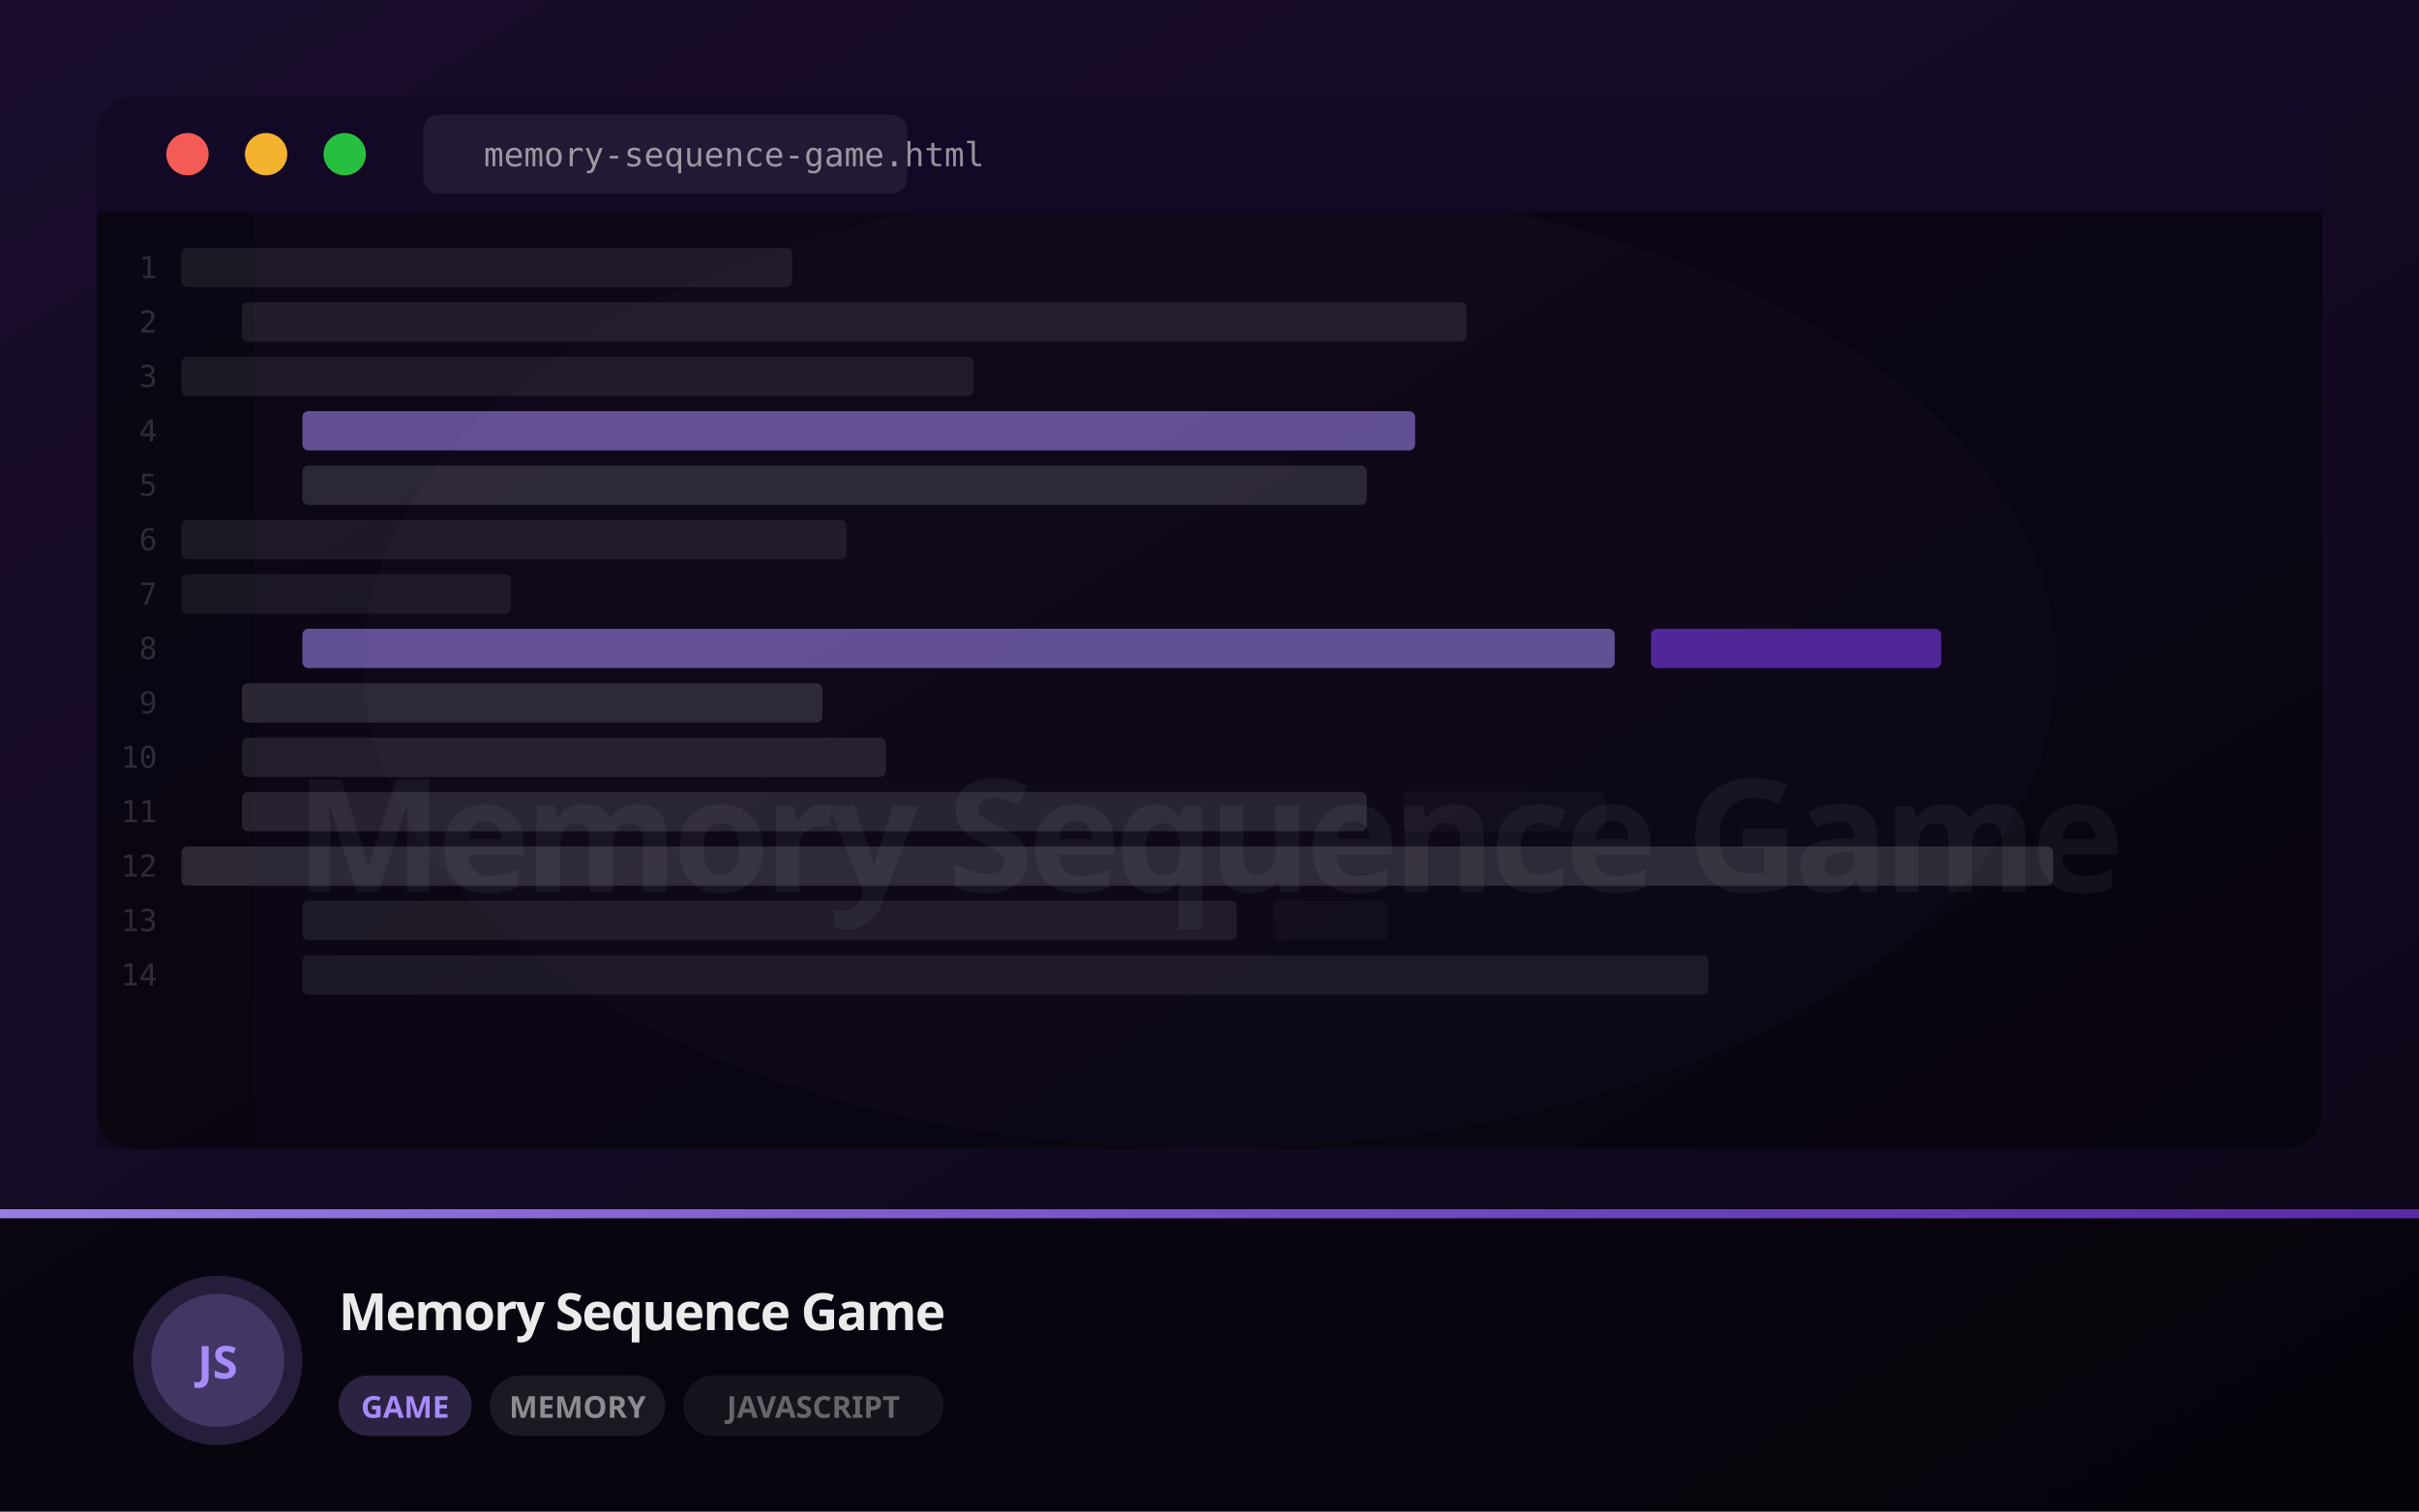
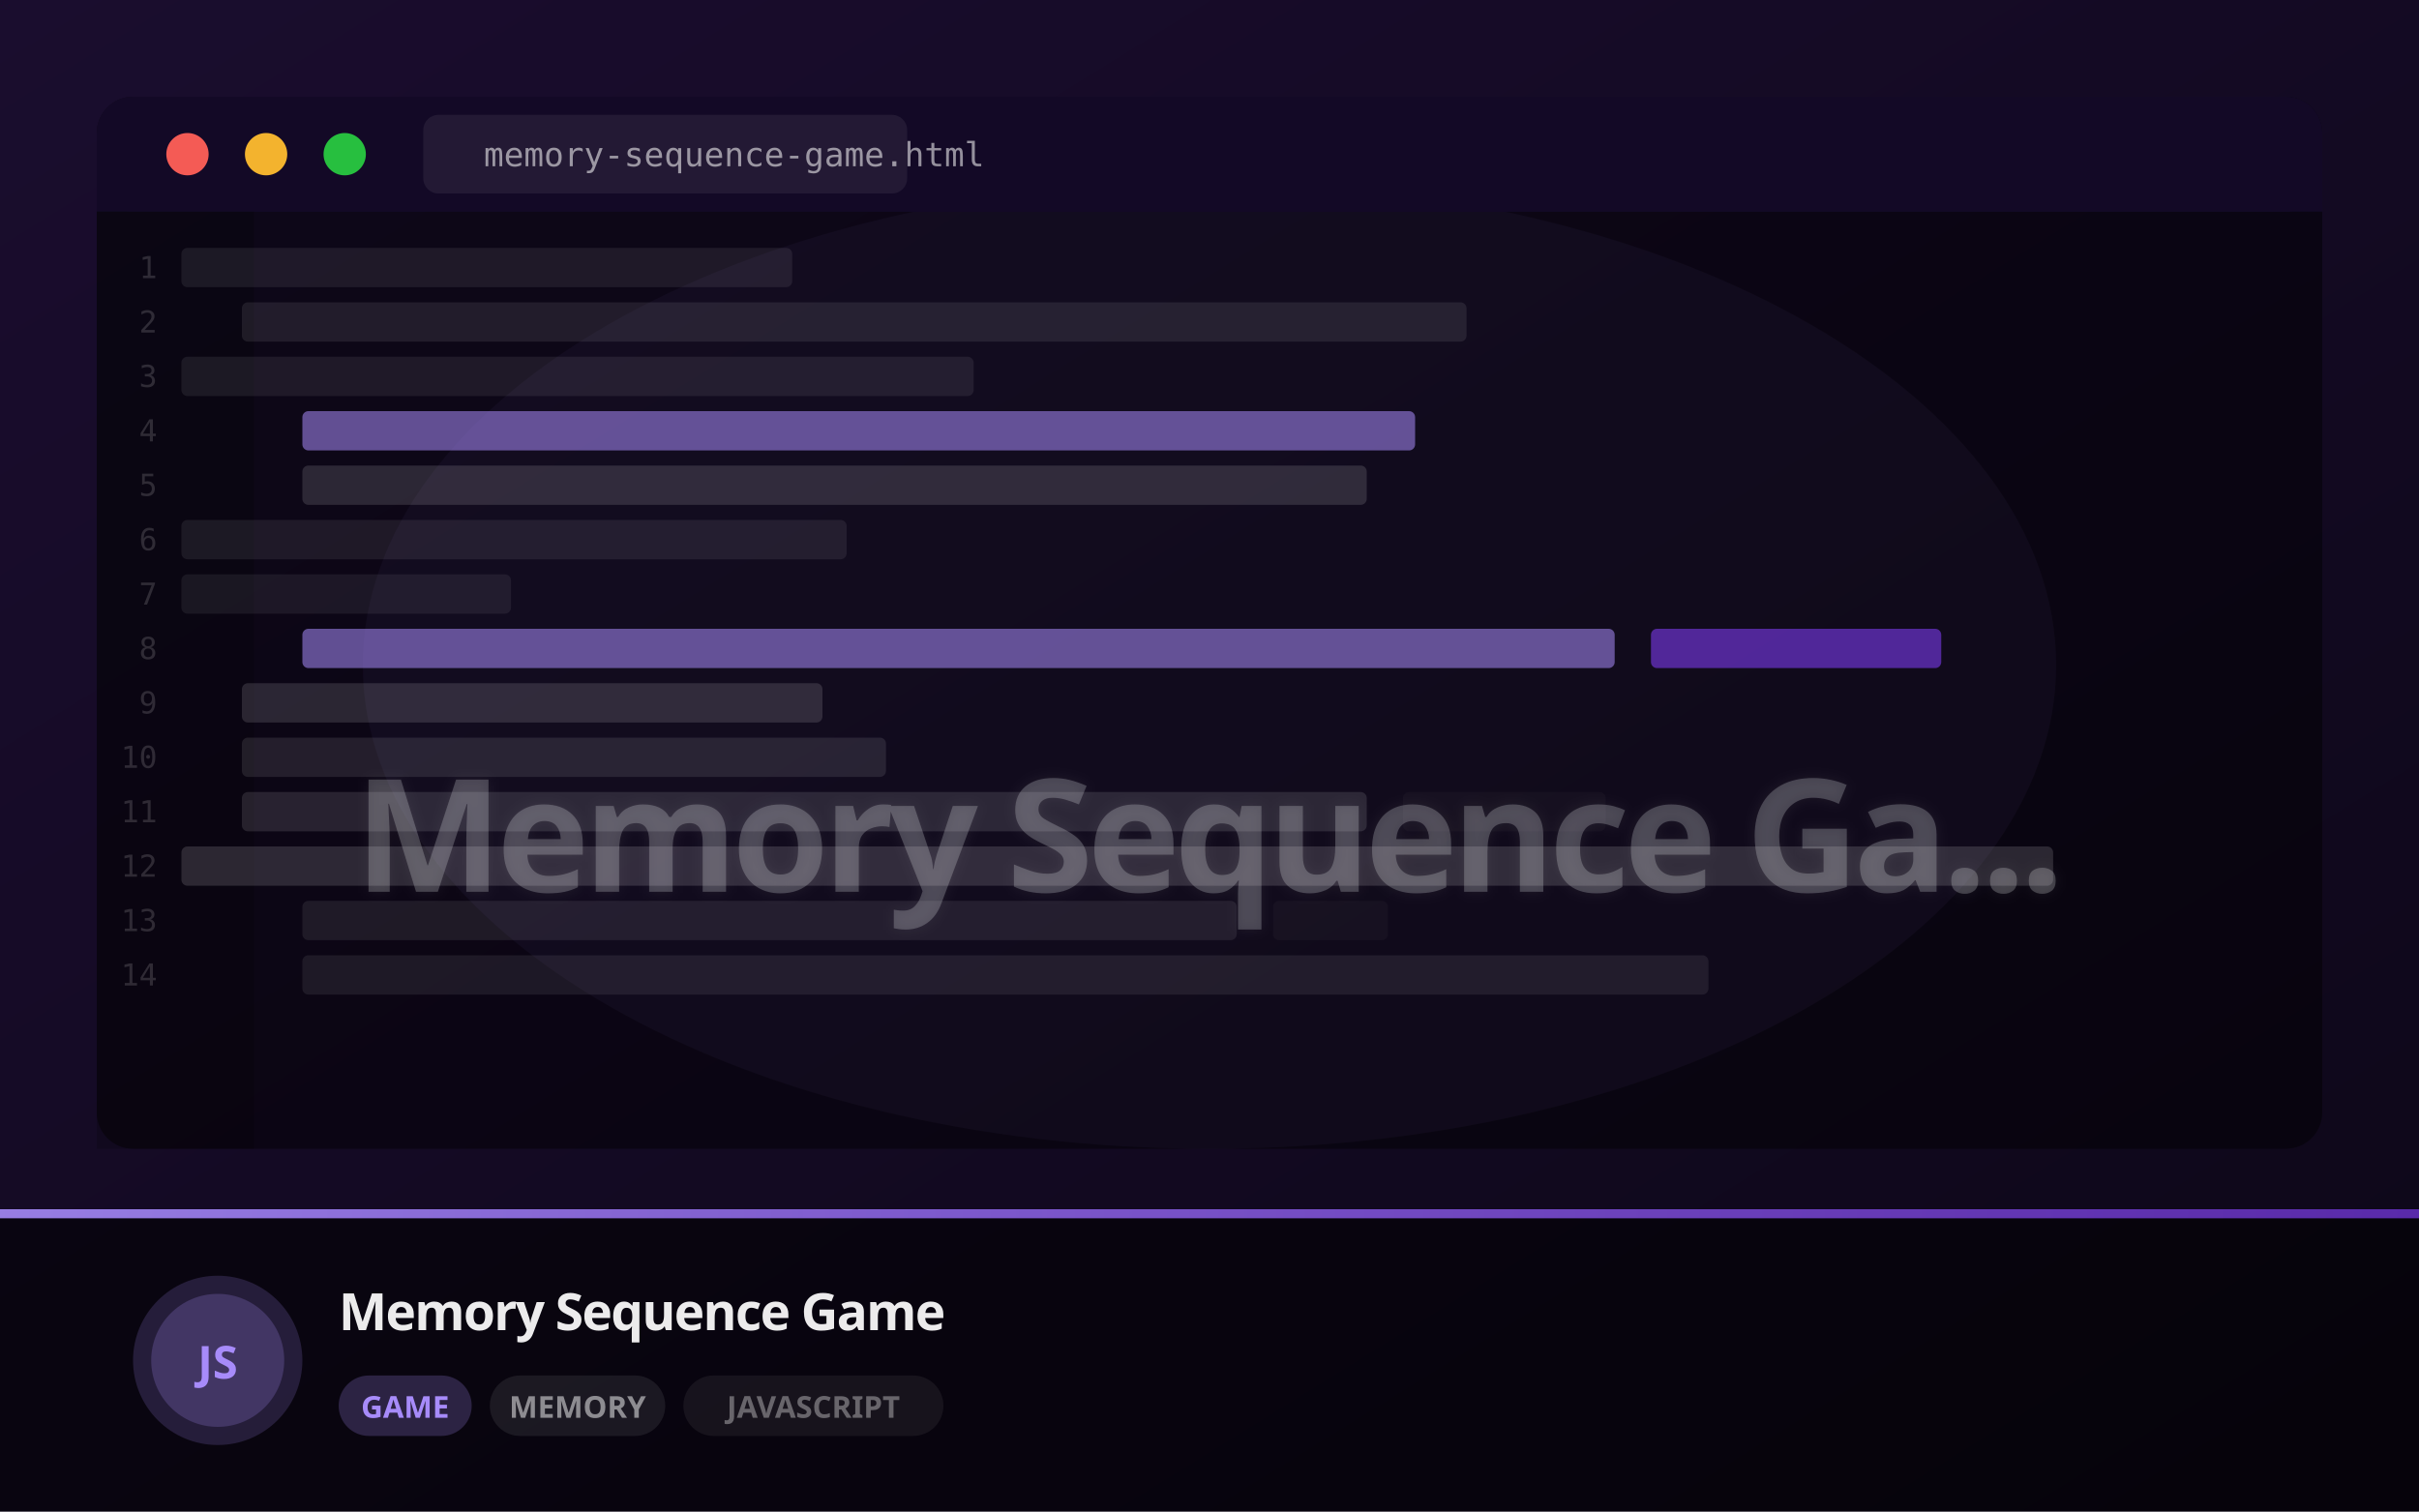
<svg xmlns="http://www.w3.org/2000/svg" width="800" height="500" viewBox="0 0 800 500">
  <defs>
    <linearGradient id="g" x1="0%" y1="0%" x2="100%" y2="100%">
      <stop offset="0%" stop-color="#1a0d2e" />
      <stop offset="100%" stop-color="#0d0718" />
    </linearGradient>
    <linearGradient id="bar" x1="0%" y1="0%" x2="100%" y2="0%">
      <stop offset="0%" stop-color="#a78bfa" stop-opacity="0.9" />
      <stop offset="100%" stop-color="#7c3aed" stop-opacity="0.7" />
    </linearGradient>
    <clipPath id="clip">
      <rect width="800" height="500" rx="0" />
    </clipPath>
+     <filter id="softText">
+       <feGaussianBlur stdDeviation="2" />
+     </filter>
  </defs>
  <rect width="800" height="500" fill="url(#g)" clip-path="url(#clip)" />
-   <ellipse cx="400" cy="220" rx="280" ry="160" fill="#a78bfa" opacity="0.04" />
+   <ellipse cx="400" cy="220" rx="280" ry="160" fill="#a78bfa" opacity="0.08" />
  <rect x="32" y="32" width="736" height="348" rx="12" fill="rgba(0,0,0,0.45)" />
  <rect x="32" y="32" width="736" height="38" rx="12" fill="#130926" />
  <rect x="32" y="56" width="736" height="14" fill="#130926" />
  <circle cx="62" cy="51" r="7" fill="#ff5f57" opacity="0.95" />
  <circle cx="88" cy="51" r="7" fill="#febc2e" opacity="0.95" />
  <circle cx="114" cy="51" r="7" fill="#28c840" opacity="0.95" />
  <rect x="140" y="38" width="160" height="26" rx="5" fill="rgba(255,255,255,0.07)" />
  <text x="160" y="55" fill="rgba(255,255,255,0.55)" font-size="11" font-family="monospace">memory-sequence-game.html</text>
  <rect x="32" y="70" width="52" height="310" fill="rgba(0,0,0,0.2)" />
  <text x="52" y="92" text-anchor="end" fill="rgba(255,255,255,0.15)" font-size="10" font-family="monospace">1</text>
  <rect x="60" y="82" width="202" height="13" rx="2" fill="rgba(255,255,255,0.076)" opacity="1" />
  <text x="52" y="110" text-anchor="end" fill="rgba(255,255,255,0.15)" font-size="10" font-family="monospace">2</text>
  <rect x="80" y="100" width="405" height="13" rx="2" fill="rgba(255,255,255,0.087)" opacity="1" />
  <text x="52" y="128" text-anchor="end" fill="rgba(255,255,255,0.15)" font-size="10" font-family="monospace">3</text>
  <rect x="60" y="118" width="262" height="13" rx="2" fill="rgba(255,255,255,0.075)" opacity="1" />
  <text x="52" y="146" text-anchor="end" fill="rgba(255,255,255,0.15)" font-size="10" font-family="monospace">4</text>
  <rect x="100" y="136" width="368" height="13" rx="2" fill="#a78bfa" opacity="0.55" />
  <text x="52" y="164" text-anchor="end" fill="rgba(255,255,255,0.15)" font-size="10" font-family="monospace">5</text>
  <rect x="100" y="154" width="352" height="13" rx="2" fill="rgba(255,255,255,0.129)" opacity="1" />
  <text x="52" y="182" text-anchor="end" fill="rgba(255,255,255,0.15)" font-size="10" font-family="monospace">6</text>
  <rect x="60" y="172" width="220" height="13" rx="2" fill="rgba(255,255,255,0.076)" opacity="1" />
  <text x="52" y="200" text-anchor="end" fill="rgba(255,255,255,0.15)" font-size="10" font-family="monospace">7</text>
  <rect x="60" y="190" width="109" height="13" rx="2" fill="rgba(255,255,255,0.067)" opacity="1" />
  <text x="52" y="218" text-anchor="end" fill="rgba(255,255,255,0.15)" font-size="10" font-family="monospace">8</text>
  <rect x="100" y="208" width="434" height="13" rx="2" fill="#a78bfa" opacity="0.55" />
  <rect x="546" y="208" width="96" height="13" rx="2" fill="#7c3aed" opacity="0.6" />
  <text x="52" y="236" text-anchor="end" fill="rgba(255,255,255,0.15)" font-size="10" font-family="monospace">9</text>
  <rect x="80" y="226" width="192" height="13" rx="2" fill="rgba(255,255,255,0.129)" opacity="1" />
  <text x="52" y="254" text-anchor="end" fill="rgba(255,255,255,0.15)" font-size="10" font-family="monospace">10</text>
  <rect x="80" y="244" width="213" height="13" rx="2" fill="rgba(255,255,255,0.098)" opacity="1" />
  <text x="52" y="272" text-anchor="end" fill="rgba(255,255,255,0.15)" font-size="10" font-family="monospace">11</text>
  <rect x="80" y="262" width="372" height="13" rx="2" fill="rgba(255,255,255,0.115)" opacity="1" />
  <rect x="464" y="262" width="67" height="13" rx="2" fill="rgba(255,255,255,0.041)" opacity="0.6" />
  <text x="52" y="290" text-anchor="end" fill="rgba(255,255,255,0.15)" font-size="10" font-family="monospace">12</text>
  <rect x="60" y="280" width="619" height="13" rx="2" fill="rgba(255,255,255,0.14)" opacity="1" />
  <text x="52" y="308" text-anchor="end" fill="rgba(255,255,255,0.15)" font-size="10" font-family="monospace">13</text>
  <rect x="100" y="298" width="309" height="13" rx="2" fill="rgba(255,255,255,0.079)" opacity="1" />
  <rect x="421" y="298" width="38" height="13" rx="2" fill="rgba(255,255,255,0.046)" opacity="0.6" />
  <text x="52" y="326" text-anchor="end" fill="rgba(255,255,255,0.15)" font-size="10" font-family="monospace">14</text>
  <rect x="100" y="316" width="465" height="13" rx="2" fill="rgba(255,255,255,0.078)" opacity="1" />
-   <text x="400" y="295" text-anchor="middle" fill="rgba(255,255,255,0.05)" font-size="52" font-weight="900" font-family="system-ui,sans-serif" letter-spacing="-2">Memory Sequence Game</text>
+   <text x="400" y="295" text-anchor="middle" fill="rgba(248,250,252,0.22)" font-size="52" font-weight="900" font-family="system-ui,sans-serif" letter-spacing="-2">
+     Memory Sequence Ga...
+   </text>
+   <text x="400" y="295" text-anchor="middle" fill="rgba(255,255,255,0.06)" font-size="52" font-weight="900" font-family="system-ui,sans-serif" letter-spacing="-2" filter="url(#softText)">
+     Memory Sequence Ga...
+   </text>
  <rect x="0" y="400" width="800" height="100" fill="rgba(0,0,0,0.55)" />
  <rect x="0" y="400" width="800" height="3" fill="url(#bar)" />
  <circle cx="72" cy="450" r="28" fill="#a78bfa" opacity="0.18" />
  <circle cx="72" cy="450" r="22" fill="#a78bfa" opacity="0.22" />
  <text x="72" y="456" text-anchor="middle" fill="#a78bfa" font-size="15" font-weight="800" font-family="system-ui,sans-serif">JS</text>
  <text x="112" y="440" fill="rgba(255,255,255,0.92)" font-size="17" font-weight="800" font-family="system-ui,sans-serif" letter-spacing="-0.5">Memory Sequence Game</text>
  <rect x="112" y="455" width="44" height="20" rx="10" fill="#a78bfa" opacity="0.22" />
  <text x="134" y="469" text-anchor="middle" fill="#a78bfa" font-size="10" font-weight="700" font-family="system-ui,sans-serif">GAME</text>
  <rect x="162" y="455" width="58" height="20" rx="10" fill="rgba(255,255,255,0.08)" />
  <text x="191" y="469" text-anchor="middle" fill="rgba(255,255,255,0.5)" font-size="10" font-weight="600" font-family="system-ui,sans-serif">MEMORY</text>
  <rect x="226" y="455" width="86" height="20" rx="10" fill="rgba(255,255,255,0.06)" />
  <text x="269" y="469" text-anchor="middle" fill="rgba(255,255,255,0.35)" font-size="10" font-weight="600" font-family="system-ui,sans-serif">JAVASCRIPT</text>
</svg>
